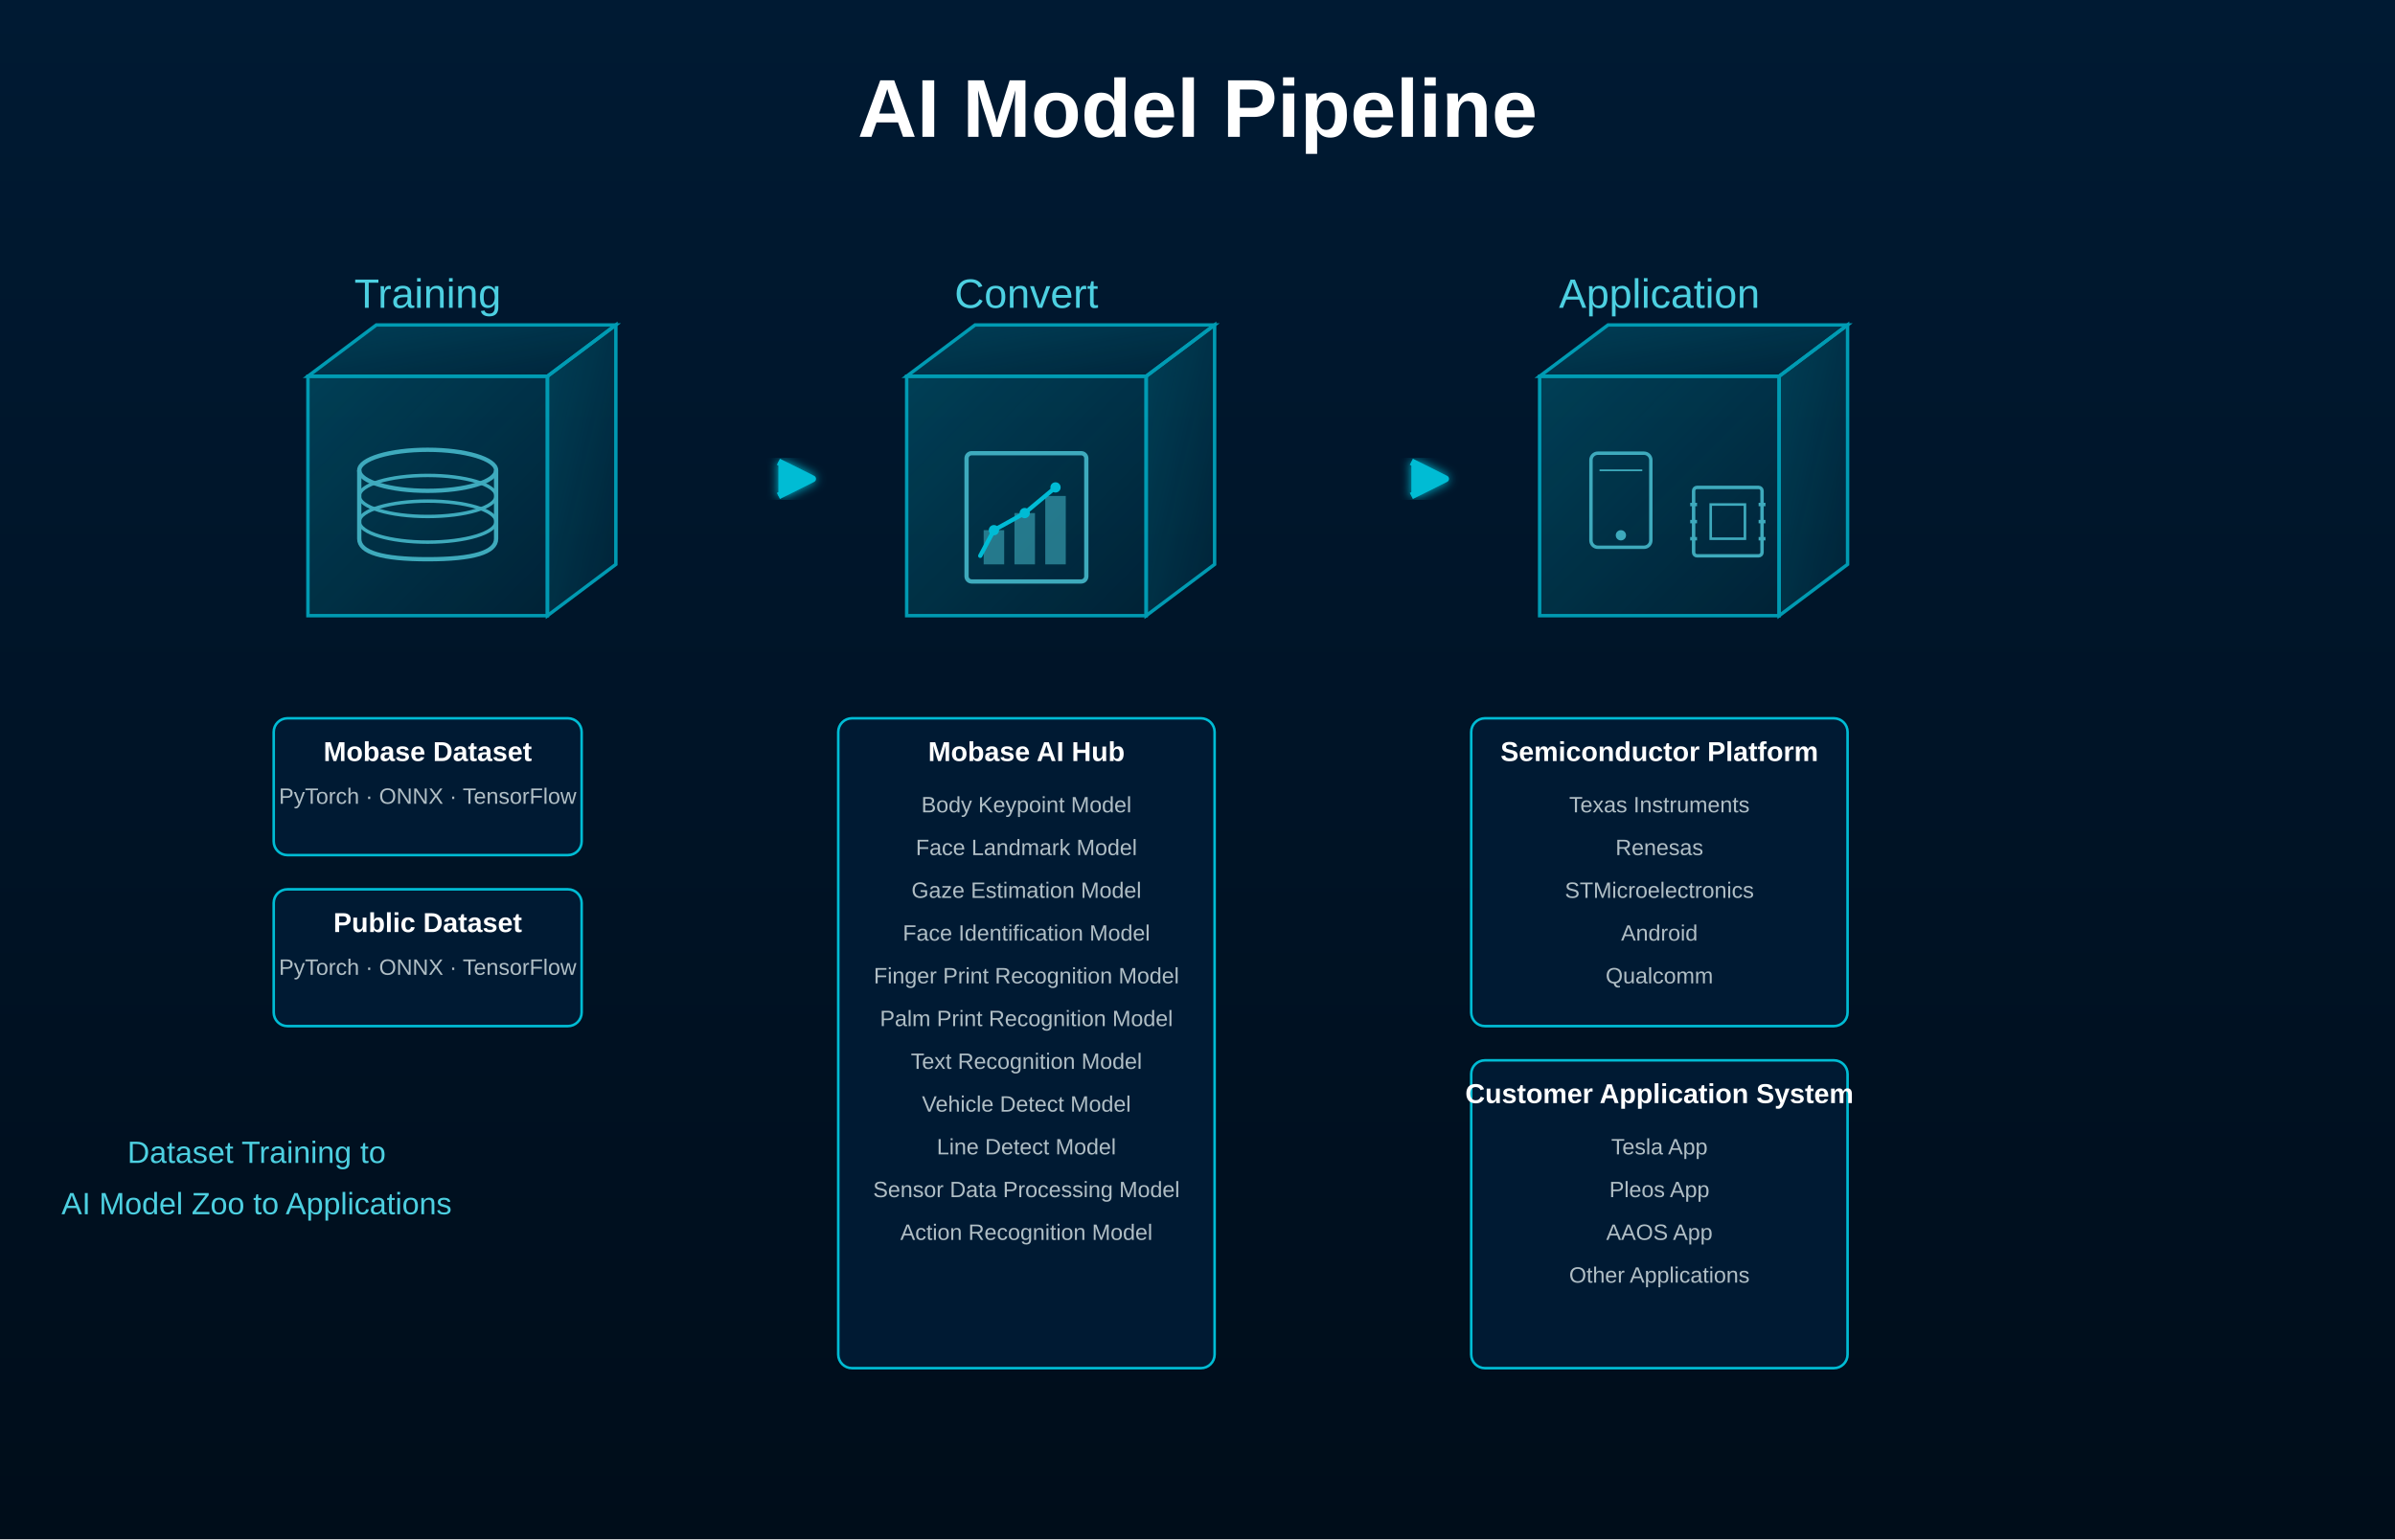
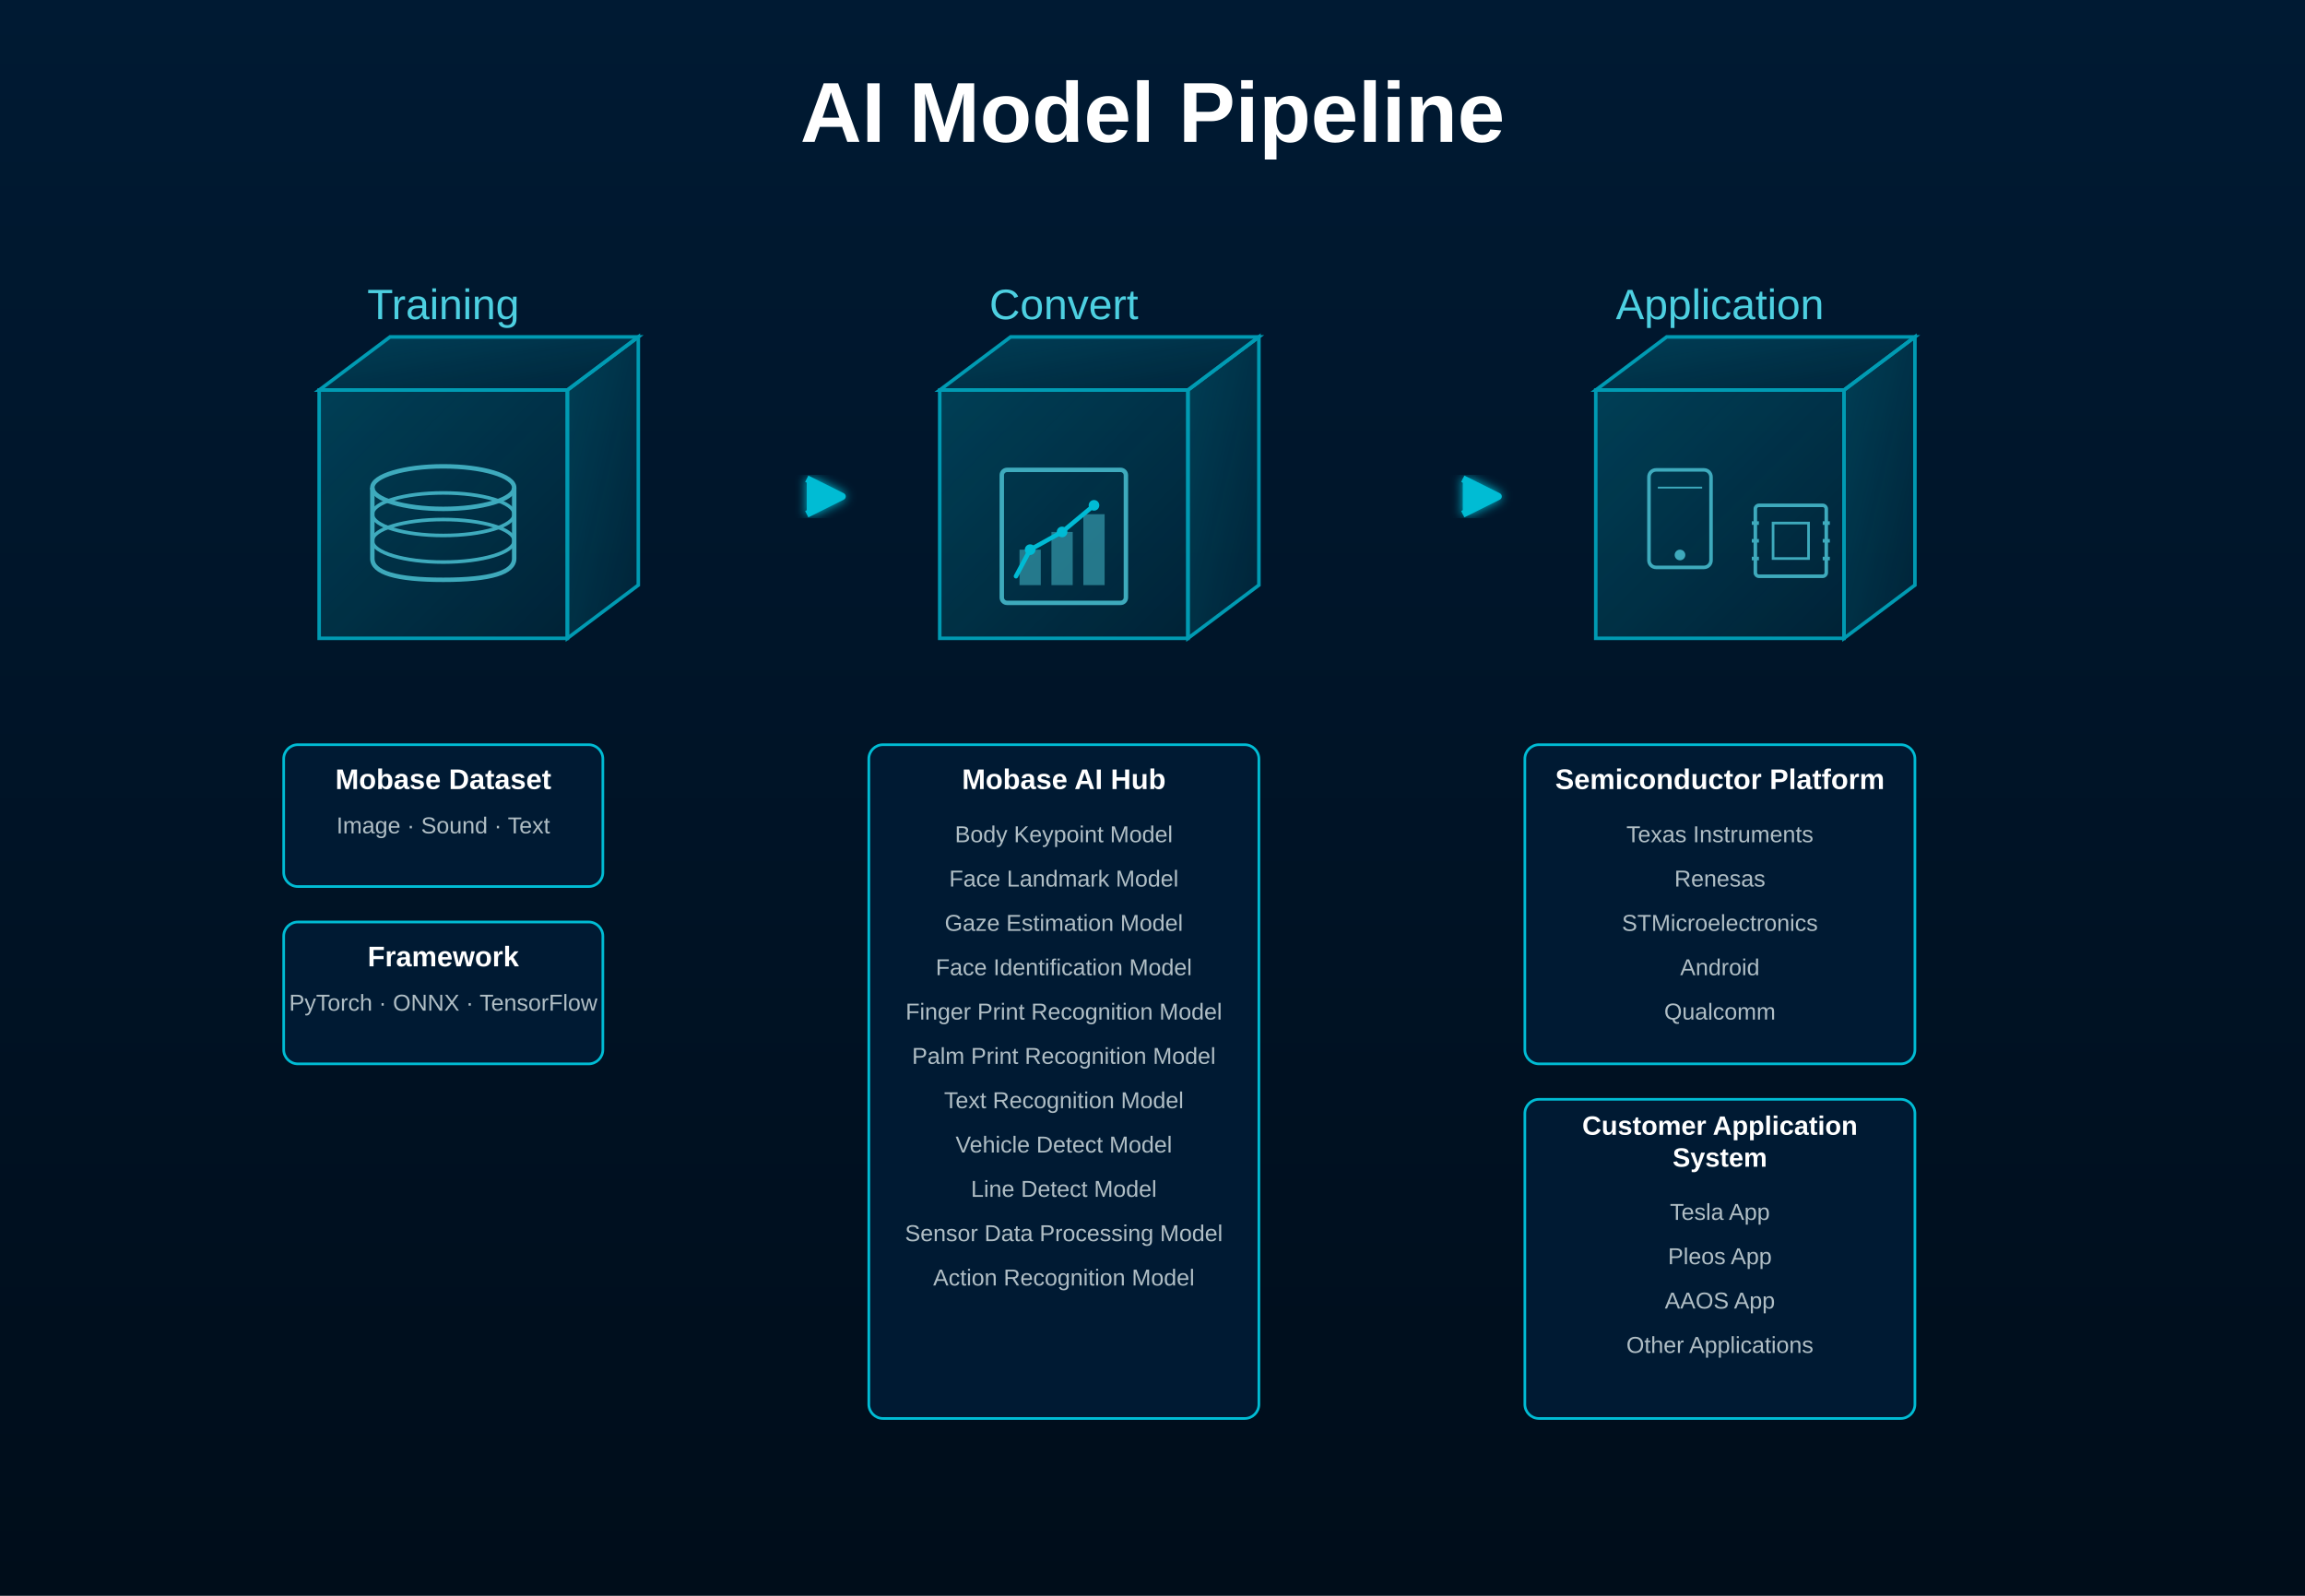
- <svg xmlns="http://www.w3.org/2000/svg" viewBox="0 0 1400 900">
+ <svg xmlns="http://www.w3.org/2000/svg" viewBox="0 0 1300 900">
  <defs>
    <linearGradient id="bgGradient" x1="0%" y1="0%" x2="0%" y2="100%">
      <stop offset="0%" style="stop-color:#001a33;stop-opacity:1" />
      <stop offset="100%" style="stop-color:#000d1a;stop-opacity:1" />
    </linearGradient>
    <linearGradient id="arrowGradient" x1="0%" y1="0%" x2="100%" y2="0%">
      <stop offset="0%" style="stop-color:#00bcd4;stop-opacity:0.6" />
      <stop offset="100%" style="stop-color:#00bcd4;stop-opacity:1" />
    </linearGradient>
    <filter id="glow">
      <feGaussianBlur stdDeviation="3" result="coloredBlur" />
      <feMerge>
        <feMergeNode in="coloredBlur" />
        <feMergeNode in="SourceGraphic" />
      </feMerge>
    </filter>
    <linearGradient id="cubeGradient1" x1="0%" y1="0%" x2="100%" y2="100%">
      <stop offset="0%" style="stop-color:#00bcd4;stop-opacity:0.3" />
      <stop offset="100%" style="stop-color:#00bcd4;stop-opacity:0.1" />
    </linearGradient>
  </defs>
-   <rect width="1400" height="900" fill="url(#bgGradient)" />
-   <text x="700" y="80" font-family="Arial, sans-serif" font-size="48" font-weight="bold" fill="#ffffff" text-anchor="middle">AI Model Pipeline</text>
+   <rect width="1300" height="900" fill="url(#bgGradient)" />
+   <text x="650" y="80" font-family="Arial, sans-serif" font-size="48" font-weight="bold" fill="#ffffff" text-anchor="middle">AI Model Pipeline</text>
  <g transform="translate(150, 150)">
    <text x="100" y="30" font-family="Arial, sans-serif" font-size="24" fill="#4dd0e1" text-anchor="middle">Training</text>
    <g opacity="0.8">
      <path d="M 30 70 L 170 70 L 170 210 L 30 210 Z" fill="url(#cubeGradient1)" stroke="#00bcd4" stroke-width="2" />
      <path d="M 30 70 L 70 40 L 210 40 L 170 70 Z" fill="url(#cubeGradient1)" stroke="#00bcd4" stroke-width="2" />
      <path d="M 170 70 L 210 40 L 210 180 L 170 210 Z" fill="url(#cubeGradient1)" stroke="#00bcd4" stroke-width="2" />
      <ellipse cx="100" cy="125" rx="40" ry="12" fill="none" stroke="#4dd0e1" stroke-width="2.5" />
      <path d="M 60 125 L 60 165 Q 60 177 100 177 Q 140 177 140 165 L 140 125" stroke="#4dd0e1" stroke-width="2.5" fill="none" />
      <ellipse cx="100" cy="140" rx="40" ry="12" fill="none" stroke="#4dd0e1" stroke-width="2" />
      <ellipse cx="100" cy="155" rx="40" ry="12" fill="none" stroke="#4dd0e1" stroke-width="2" />
    </g>
    <rect x="10" y="270" width="180" height="80" fill="#001a33" stroke="#00bcd4" stroke-width="1.5" rx="8" />
    <text x="100" y="295" font-family="Arial, sans-serif" font-size="16" fill="#ffffff" text-anchor="middle" font-weight="bold">Mobase Dataset</text>
-     <text x="100" y="320" font-family="Arial, sans-serif" font-size="13" fill="#b0bec5" text-anchor="middle">PyTorch · ONNX · TensorFlow</text>
+     <text x="100" y="320" font-family="Arial, sans-serif" font-size="13" fill="#b0bec5" text-anchor="middle">Image · Sound · Text</text>
    <rect x="10" y="370" width="180" height="80" fill="#001a33" stroke="#00bcd4" stroke-width="1.5" rx="8" />
-     <text x="100" y="395" font-family="Arial, sans-serif" font-size="16" fill="#ffffff" text-anchor="middle" font-weight="bold">Public Dataset</text>
+     <text x="100" y="395" font-family="Arial, sans-serif" font-size="16" fill="#ffffff" text-anchor="middle" font-weight="bold">Framework</text>
    <text x="100" y="420" font-family="Arial, sans-serif" font-size="13" fill="#b0bec5" text-anchor="middle">PyTorch · ONNX · TensorFlow</text>
  </g>
  <g filter="url(#glow)">
    <path d="M 360 280 L 470 280" stroke="url(#arrowGradient)" stroke-width="4" fill="none" stroke-linecap="round" />
    <path d="M 455 270 L 475 280 L 455 290" stroke="#00bcd4" stroke-width="4" fill="#00bcd4" stroke-linejoin="round" />
  </g>
  <g transform="translate(500, 150)">
    <text x="100" y="30" font-family="Arial, sans-serif" font-size="24" fill="#4dd0e1" text-anchor="middle">Convert</text>
    <g opacity="0.8">
      <path d="M 30 70 L 170 70 L 170 210 L 30 210 Z" fill="url(#cubeGradient1)" stroke="#00bcd4" stroke-width="2" />
      <path d="M 30 70 L 70 40 L 210 40 L 170 70 Z" fill="url(#cubeGradient1)" stroke="#00bcd4" stroke-width="2" />
      <path d="M 170 70 L 210 40 L 210 180 L 170 210 Z" fill="url(#cubeGradient1)" stroke="#00bcd4" stroke-width="2" />
      <rect x="65" y="115" width="70" height="75" fill="none" stroke="#4dd0e1" stroke-width="2.5" rx="3" />
      <rect x="75" y="160" width="12" height="20" fill="#4dd0e1" opacity="0.6" />
      <rect x="93" y="150" width="12" height="30" fill="#4dd0e1" opacity="0.6" />
      <rect x="111" y="140" width="12" height="40" fill="#4dd0e1" opacity="0.6" />
      <path d="M 73 175 L 81 160 L 99 150 L 117 135" stroke="#00e5ff" stroke-width="2.5" fill="none" stroke-linecap="round" />
      <circle cx="81" cy="160" r="3" fill="#00e5ff" />
      <circle cx="99" cy="150" r="3" fill="#00e5ff" />
      <circle cx="117" cy="135" r="3" fill="#00e5ff" />
    </g>
    <rect x="-10" y="270" width="220" height="380" fill="#001a33" stroke="#00bcd4" stroke-width="1.5" rx="8" />
    <text x="100" y="295" font-family="Arial, sans-serif" font-size="16" fill="#ffffff" text-anchor="middle" font-weight="bold">Mobase AI Hub</text>
    <text x="100" y="325" font-family="Arial, sans-serif" font-size="13" fill="#b0bec5" text-anchor="middle">Body Keypoint Model</text>
    <text x="100" y="350" font-family="Arial, sans-serif" font-size="13" fill="#b0bec5" text-anchor="middle">Face Landmark Model</text>
    <text x="100" y="375" font-family="Arial, sans-serif" font-size="13" fill="#b0bec5" text-anchor="middle">Gaze Estimation Model</text>
    <text x="100" y="400" font-family="Arial, sans-serif" font-size="13" fill="#b0bec5" text-anchor="middle">Face Identification Model</text>
    <text x="100" y="425" font-family="Arial, sans-serif" font-size="13" fill="#b0bec5" text-anchor="middle">Finger Print Recognition Model</text>
    <text x="100" y="450" font-family="Arial, sans-serif" font-size="13" fill="#b0bec5" text-anchor="middle">Palm Print Recognition Model</text>
    <text x="100" y="475" font-family="Arial, sans-serif" font-size="13" fill="#b0bec5" text-anchor="middle">Text Recognition Model</text>
    <text x="100" y="500" font-family="Arial, sans-serif" font-size="13" fill="#b0bec5" text-anchor="middle">Vehicle Detect Model</text>
    <text x="100" y="525" font-family="Arial, sans-serif" font-size="13" fill="#b0bec5" text-anchor="middle">Line Detect Model</text>
    <text x="100" y="550" font-family="Arial, sans-serif" font-size="13" fill="#b0bec5" text-anchor="middle">Sensor Data Processing Model</text>
    <text x="100" y="575" font-family="Arial, sans-serif" font-size="13" fill="#b0bec5" text-anchor="middle">Action Recognition Model</text>
  </g>
  <g filter="url(#glow)">
    <path d="M 730 280 L 840 280" stroke="url(#arrowGradient)" stroke-width="4" fill="none" stroke-linecap="round" />
    <path d="M 825 270 L 845 280 L 825 290" stroke="#00bcd4" stroke-width="4" fill="#00bcd4" stroke-linejoin="round" />
  </g>
  <g transform="translate(870, 150)">
    <text x="100" y="30" font-family="Arial, sans-serif" font-size="24" fill="#4dd0e1" text-anchor="middle">Application</text>
    <g opacity="0.8">
      <path d="M 30 70 L 170 70 L 170 210 L 30 210 Z" fill="url(#cubeGradient1)" stroke="#00bcd4" stroke-width="2" />
      <path d="M 30 70 L 70 40 L 210 40 L 170 70 Z" fill="url(#cubeGradient1)" stroke="#00bcd4" stroke-width="2" />
      <path d="M 170 70 L 210 40 L 210 180 L 170 210 Z" fill="url(#cubeGradient1)" stroke="#00bcd4" stroke-width="2" />
      <rect x="60" y="115" width="35" height="55" rx="4" fill="none" stroke="#4dd0e1" stroke-width="2" />
      <line x1="65" y1="125" x2="90" y2="125" stroke="#4dd0e1" stroke-width="1" />
      <circle cx="77.5" cy="163" r="3" fill="#4dd0e1" />
      <rect x="120" y="135" width="40" height="40" rx="2" fill="none" stroke="#4dd0e1" stroke-width="2" />
      <rect x="130" y="145" width="20" height="20" fill="none" stroke="#4dd0e1" stroke-width="1.5" />
      <line x1="118" y1="145" x2="122" y2="145" stroke="#4dd0e1" stroke-width="2" />
      <line x1="118" y1="155" x2="122" y2="155" stroke="#4dd0e1" stroke-width="2" />
      <line x1="118" y1="165" x2="122" y2="165" stroke="#4dd0e1" stroke-width="2" />
      <line x1="158" y1="145" x2="162" y2="145" stroke="#4dd0e1" stroke-width="2" />
      <line x1="158" y1="155" x2="162" y2="155" stroke="#4dd0e1" stroke-width="2" />
      <line x1="158" y1="165" x2="162" y2="165" stroke="#4dd0e1" stroke-width="2" />
    </g>
    <rect x="-10" y="270" width="220" height="180" fill="#001a33" stroke="#00bcd4" stroke-width="1.5" rx="8" />
    <text x="100" y="295" font-family="Arial, sans-serif" font-size="16" fill="#ffffff" text-anchor="middle" font-weight="bold">Semiconductor Platform</text>
    <text x="100" y="325" font-family="Arial, sans-serif" font-size="13" fill="#b0bec5" text-anchor="middle">Texas Instruments</text>
    <text x="100" y="350" font-family="Arial, sans-serif" font-size="13" fill="#b0bec5" text-anchor="middle">Renesas</text>
    <text x="100" y="375" font-family="Arial, sans-serif" font-size="13" fill="#b0bec5" text-anchor="middle">STMicroelectronics</text>
    <text x="100" y="400" font-family="Arial, sans-serif" font-size="13" fill="#b0bec5" text-anchor="middle">Android</text>
    <text x="100" y="425" font-family="Arial, sans-serif" font-size="13" fill="#b0bec5" text-anchor="middle">Qualcomm</text>
    <rect x="-10" y="470" width="220" height="180" fill="#001a33" stroke="#00bcd4" stroke-width="1.5" rx="8" />
-     <text x="100" y="495" font-family="Arial, sans-serif" font-size="16" fill="#ffffff" text-anchor="middle" font-weight="bold">Customer Application System</text>
-     <text x="100" y="525" font-family="Arial, sans-serif" font-size="13" fill="#b0bec5" text-anchor="middle">Tesla App</text>
-     <text x="100" y="550" font-family="Arial, sans-serif" font-size="13" fill="#b0bec5" text-anchor="middle">Pleos App</text>
-     <text x="100" y="575" font-family="Arial, sans-serif" font-size="13" fill="#b0bec5" text-anchor="middle">AAOS App</text>
-     <text x="100" y="600" font-family="Arial, sans-serif" font-size="13" fill="#b0bec5" text-anchor="middle">Other Applications</text>
+     <text x="100" y="490" font-family="Arial, sans-serif" font-size="15" fill="#ffffff" text-anchor="middle" font-weight="bold">Customer Application</text>
+     <text x="100" y="508" font-family="Arial, sans-serif" font-size="15" fill="#ffffff" text-anchor="middle" font-weight="bold">System</text>
+     <text x="100" y="538" font-family="Arial, sans-serif" font-size="13" fill="#b0bec5" text-anchor="middle">Tesla App</text>
+     <text x="100" y="563" font-family="Arial, sans-serif" font-size="13" fill="#b0bec5" text-anchor="middle">Pleos App</text>
+     <text x="100" y="588" font-family="Arial, sans-serif" font-size="13" fill="#b0bec5" text-anchor="middle">AAOS App</text>
+     <text x="100" y="613" font-family="Arial, sans-serif" font-size="13" fill="#b0bec5" text-anchor="middle">Other Applications</text>
  </g>
-   <text x="150" y="680" font-family="Arial, sans-serif" font-size="18" fill="#4dd0e1" text-anchor="middle">Dataset Training to</text>
-   <text x="150" y="710" font-family="Arial, sans-serif" font-size="18" fill="#4dd0e1" text-anchor="middle">AI Model Zoo to Applications</text>
</svg>
